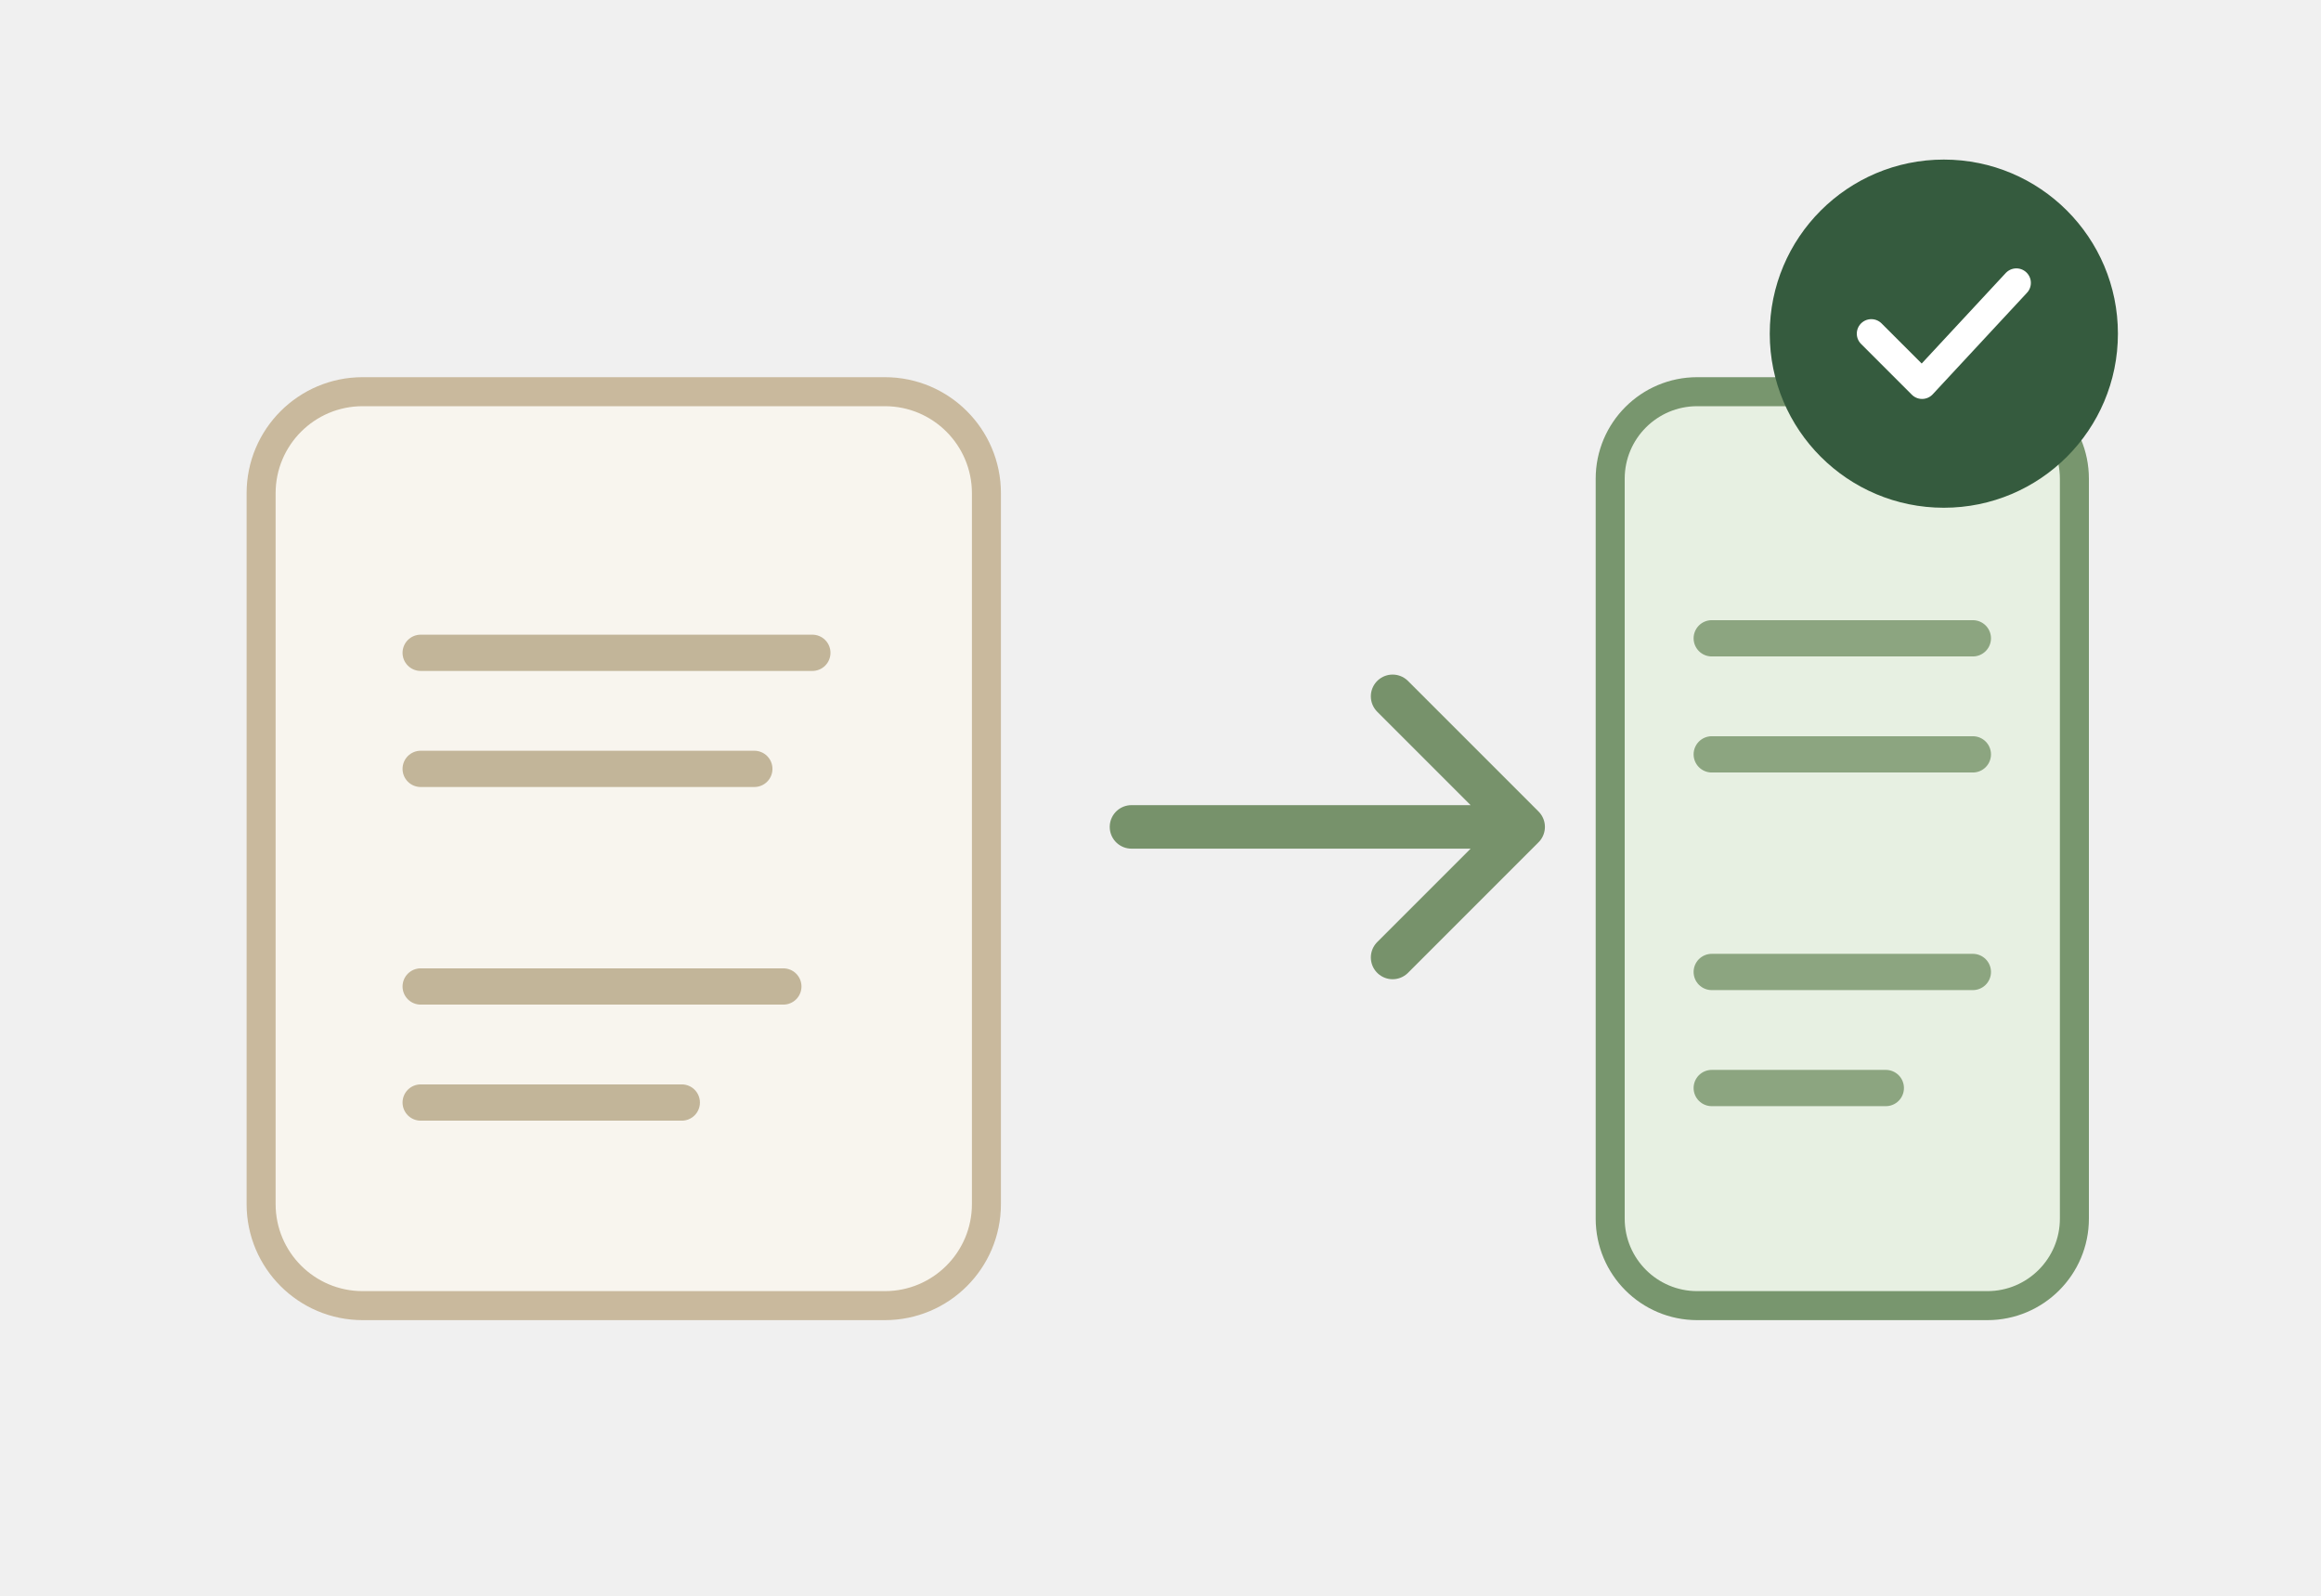
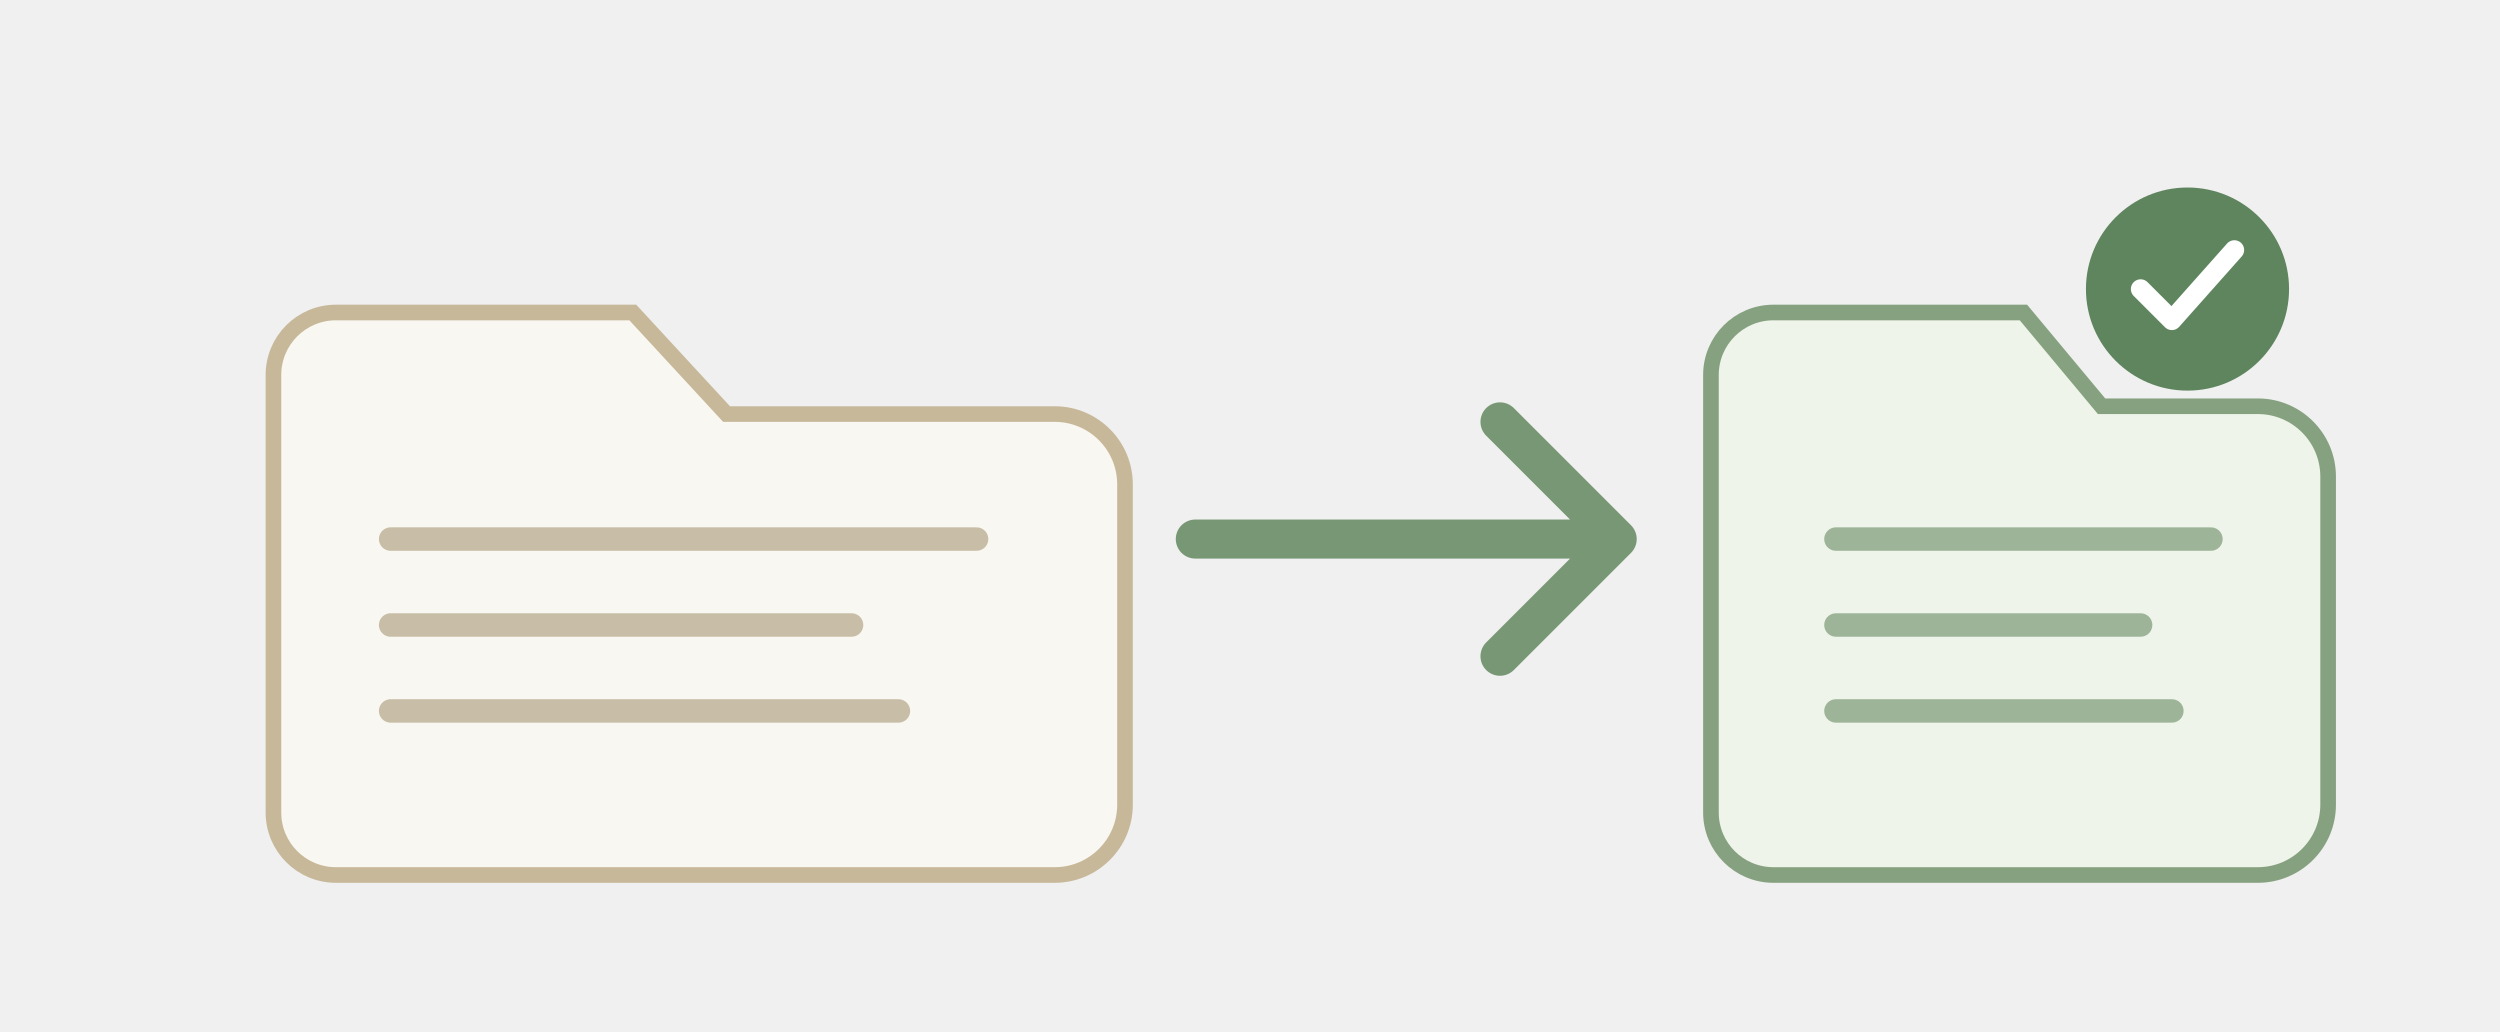
- <svg xmlns="http://www.w3.org/2000/svg" viewBox="0 0 160 110" fill="none">
-   <rect x="18" y="27" width="50" height="63" rx="7" fill="#F8F5EE" stroke="#C9B99D" stroke-width="2" />
-   <path d="M29 45h27M29 53h23M29 68h25M29 76h18" stroke="#C2B599" stroke-width="2.5" stroke-linecap="round" />
-   <path d="M78 57h27m0 0-9-9m9 9-9 9" stroke="#77926B" stroke-width="3" stroke-linecap="round" stroke-linejoin="round" />
-   <rect x="111" y="27" width="32" height="63" rx="6" fill="#E7F0E2" stroke="#78966E" stroke-width="2" />
-   <path d="M118 44h18M118 52h18M118 67h18M118 75h12" stroke="#8CA580" stroke-width="2.5" stroke-linecap="round" />
-   <circle cx="134" cy="23" r="12" fill="#355B3E" />
-   <path d="m129 23 3.5 3.5 6.5-7" stroke="white" stroke-width="2" stroke-linecap="round" stroke-linejoin="round" />
+ <svg xmlns="http://www.w3.org/2000/svg" viewBox="0 0 320 132" fill="none">
+   <path d="M35 48a8 8 0 0 1 8-8h38l12 13h42a9 9 0 0 1 9 9v41a9 9 0 0 1-9 9H43a8 8 0 0 1-8-8V48Z" fill="#F9F7F1" stroke="#C7B899" stroke-width="2" />
+   <path d="M50 69h75M50 80h59M50 91h65" stroke="#C8BDA6" stroke-width="3" stroke-linecap="round" />
+   <path d="M153 69h54m0 0-15-15m15 15-15 15" stroke="#789774" stroke-width="5" stroke-linecap="round" stroke-linejoin="round" />
+   <path d="M219 48a8 8 0 0 1 8-8h32l10 12h20a9 9 0 0 1 9 9v42a9 9 0 0 1-9 9h-62a8 8 0 0 1-8-8V48Z" fill="#EEF4E9" stroke="#86A180" stroke-width="2" />
+   <path d="M235 69h48M235 80h39M235 91h43" stroke="#9DB499" stroke-width="3" stroke-linecap="round" />
+   <circle cx="280" cy="37" r="13" fill="#5F855F" />
+   <path d="m274 37 4 4 8-9" stroke="#fff" stroke-width="2.5" stroke-linecap="round" stroke-linejoin="round" />
</svg>
